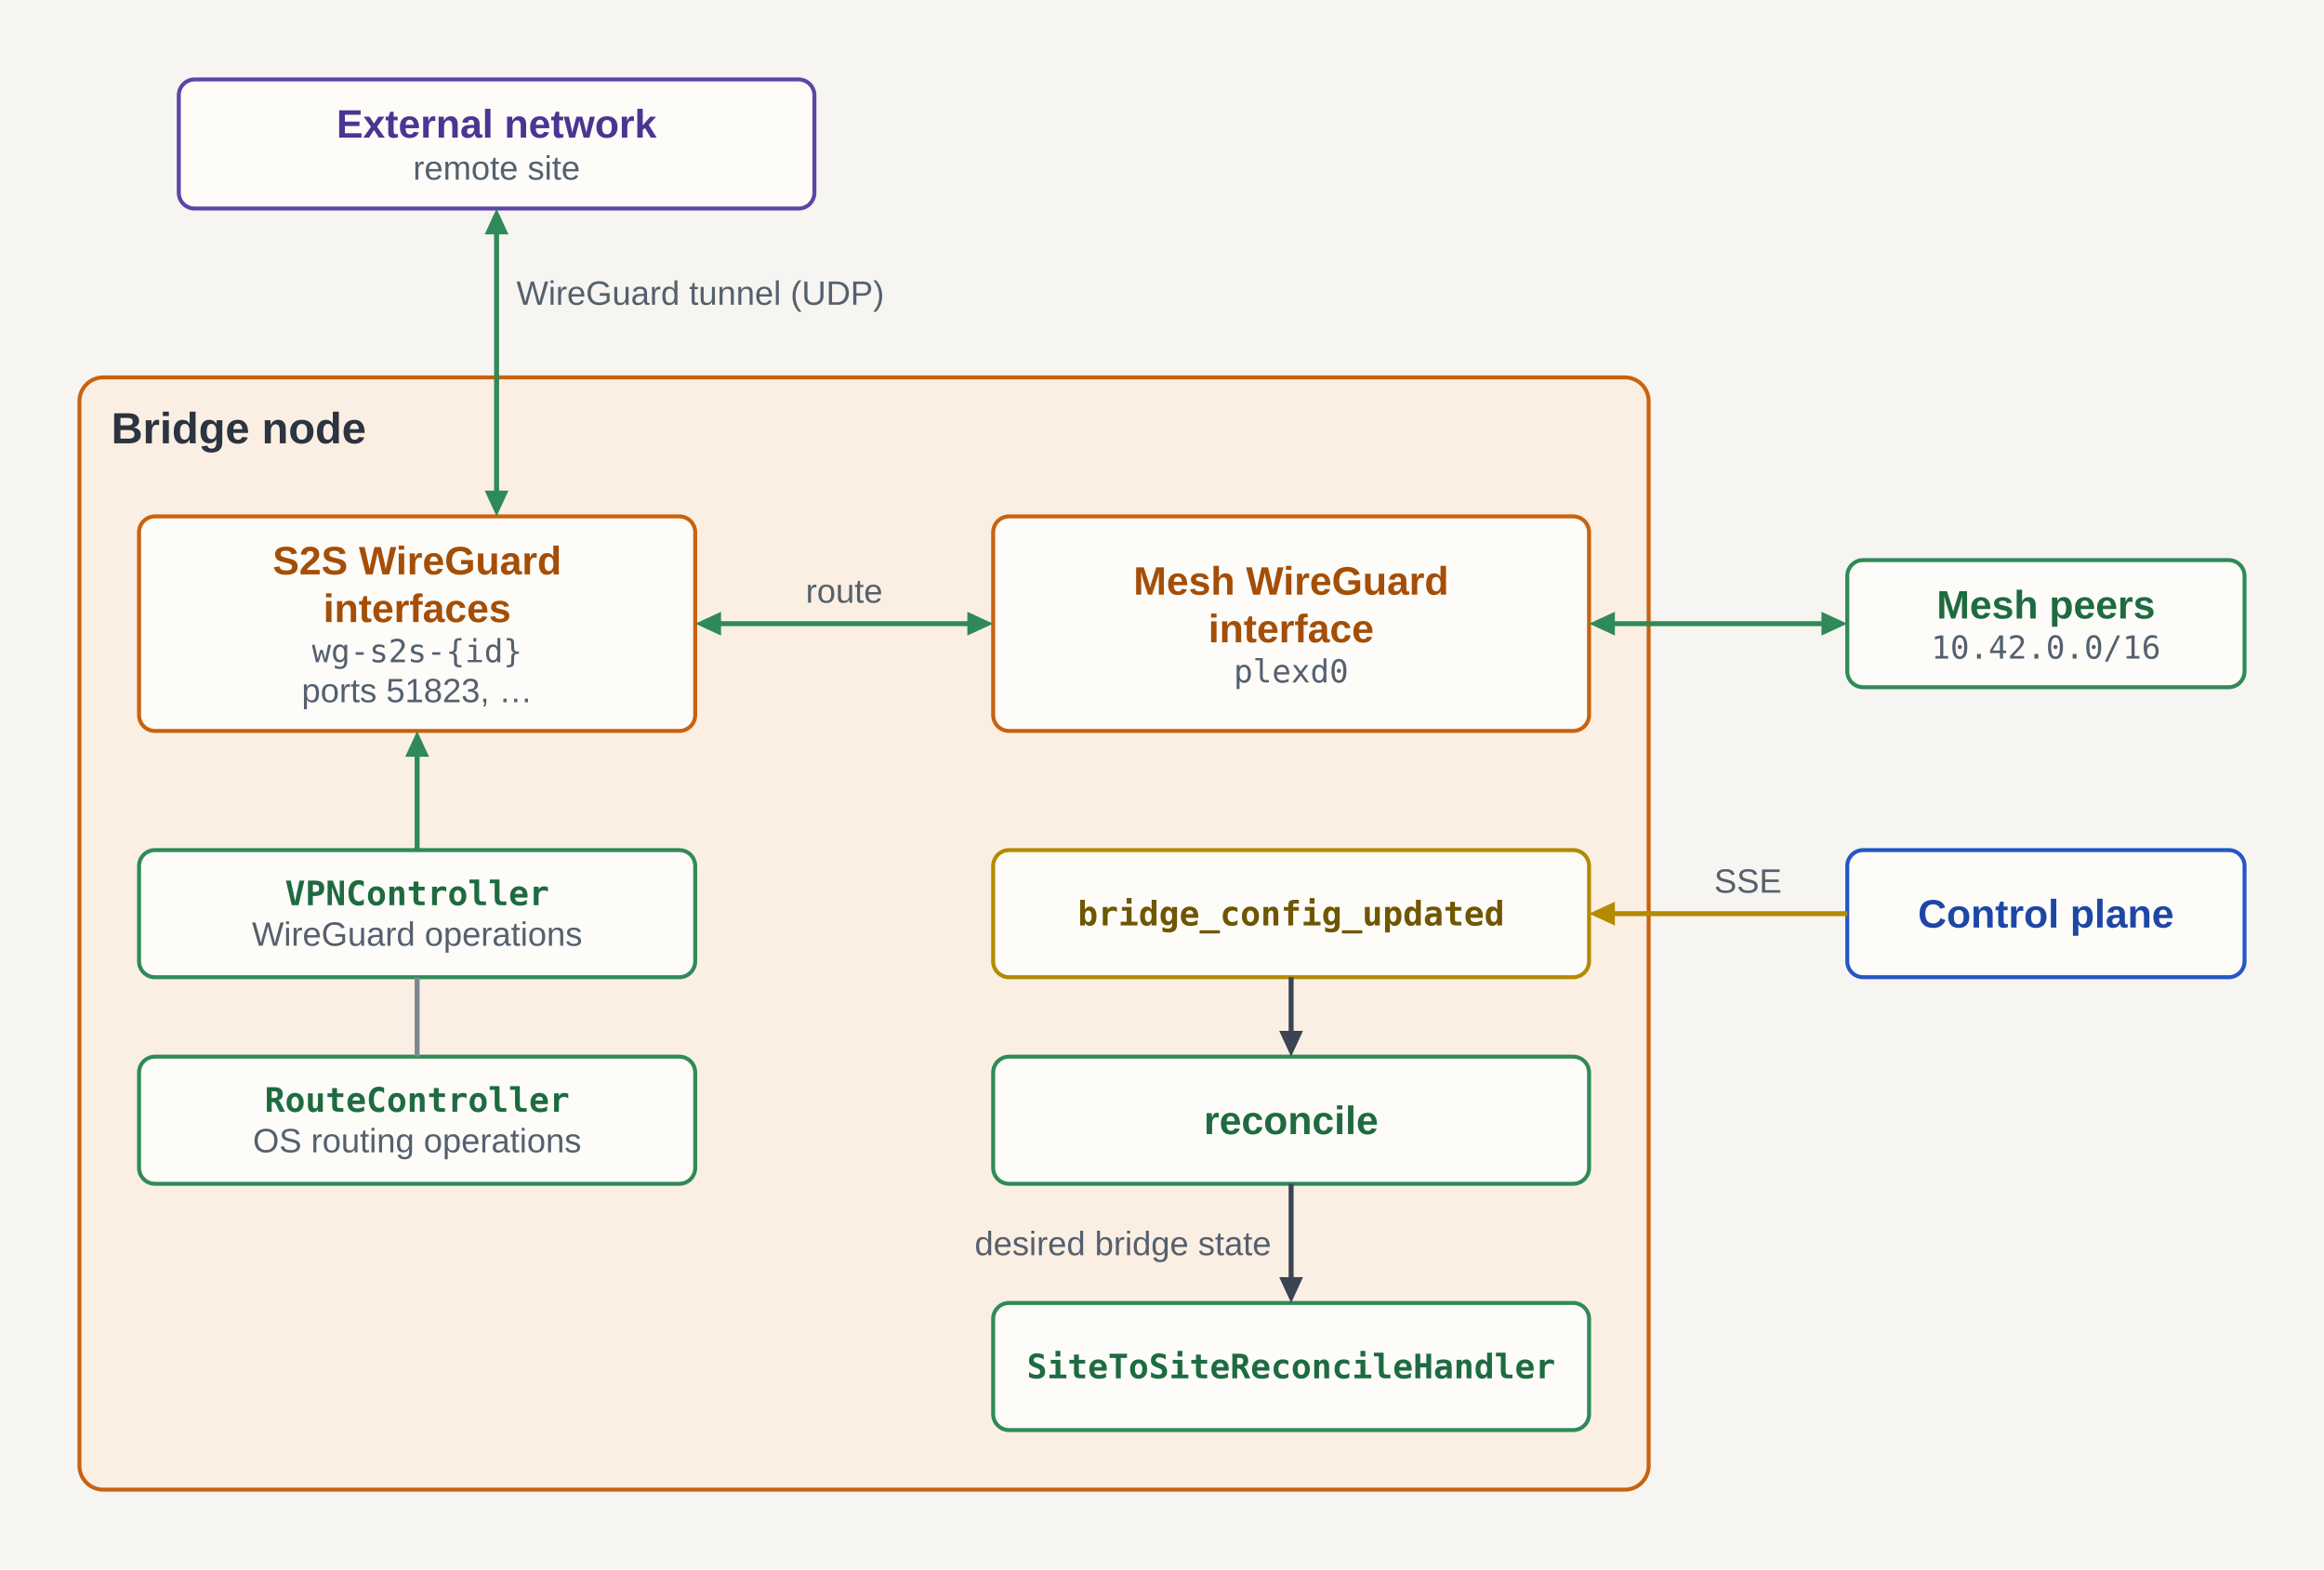
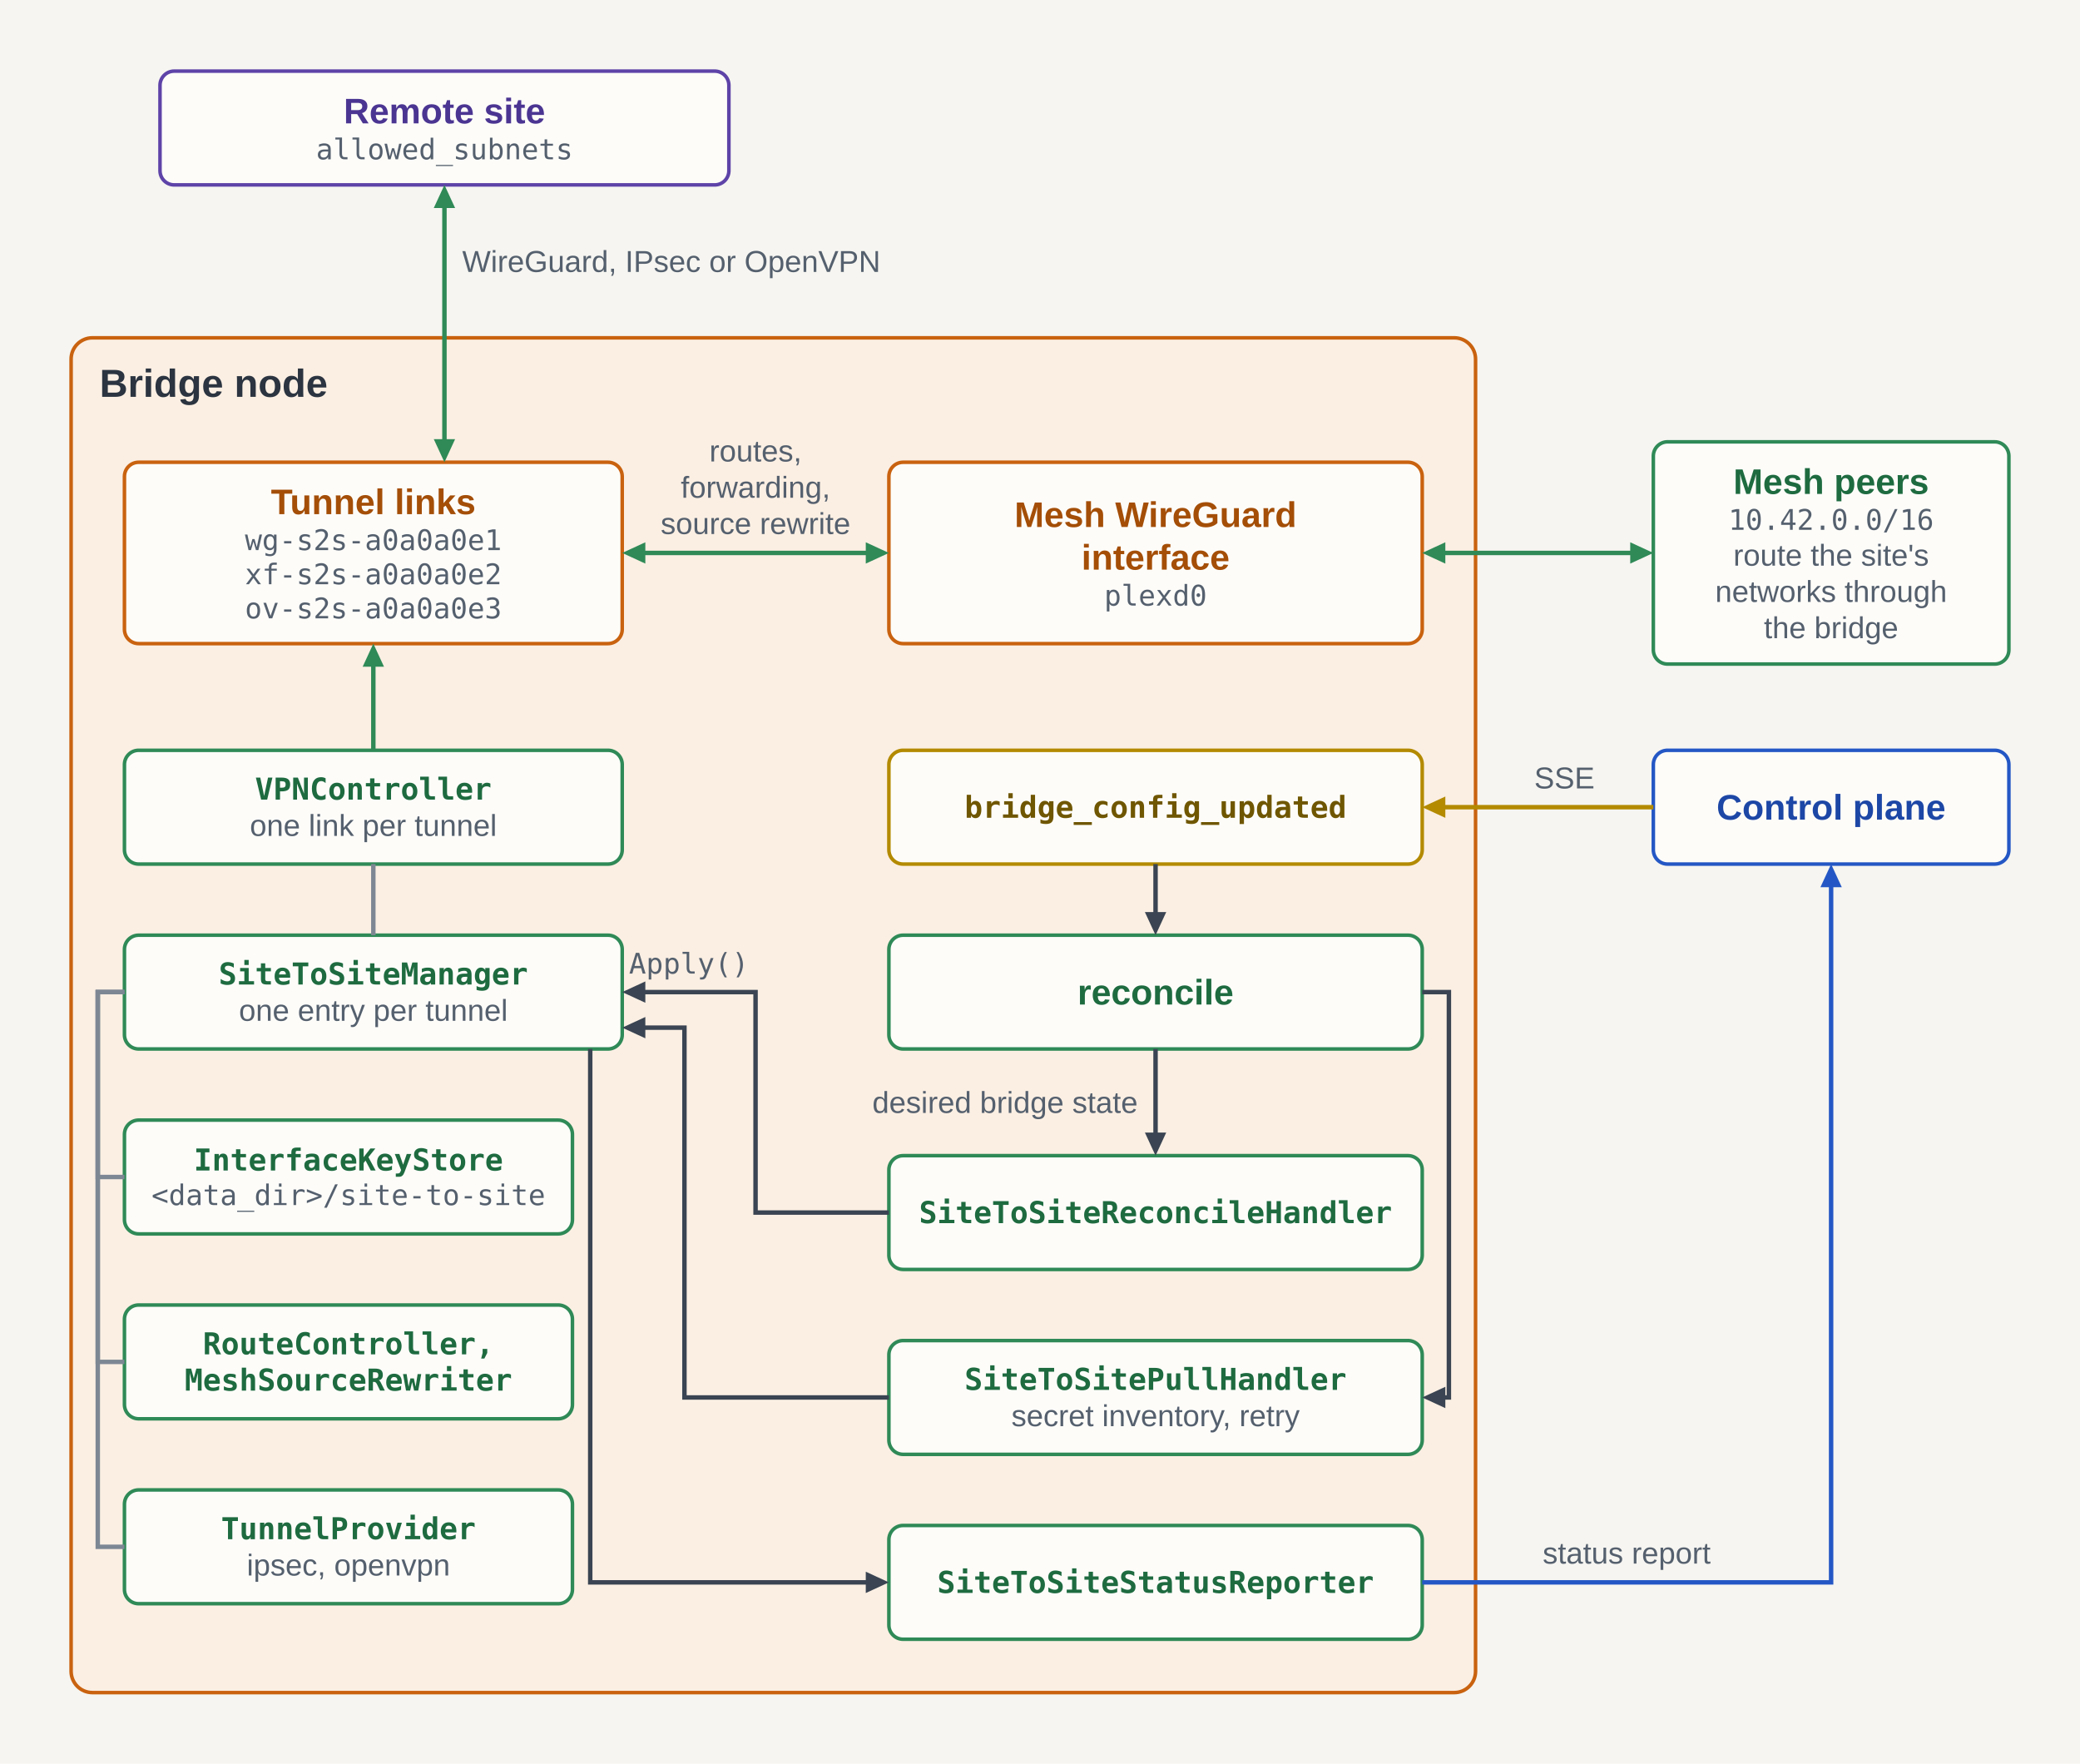
- <svg xmlns="http://www.w3.org/2000/svg" width="1170" height="790" viewBox="0 0 1170 790" font-family="'IBM Plex Sans', Arial, Helvetica, sans-serif" role="img" aria-label="Data flow of a site-to-site tunnel through a bridge node">
-   <rect width="1170" height="790" fill="#F6F5F1" />
-   <rect x="40" y="190" width="790" height="560" rx="12" fill="#FBEFE3" stroke="#C9620F" stroke-width="2" />
+ <svg xmlns="http://www.w3.org/2000/svg" width="1170" height="992" viewBox="0 0 1170 992" font-family="'IBM Plex Sans', Arial, Helvetica, sans-serif" role="img" aria-label="Data flow of site-to-site tunnels through a bridge node">
+   <rect width="1170" height="992" fill="#F6F5F1" />
+   <rect x="40" y="190" width="790" height="762" rx="12" fill="#FBEFE3" stroke="#C9620F" stroke-width="2" />
  <text x="56" y="223.2" font-size="22" font-weight="700" fill="#2B3440">Bridge node</text>
-   <rect x="90" y="40" width="320" height="65" rx="8" fill="#FDFCF9" stroke="#5E43A8" stroke-width="2" />
-   <text x="250" y="69.3" font-size="20" font-weight="700" fill="#4B3592" text-anchor="middle">External network</text>
-   <text x="250" y="90.45" font-size="17" fill="#55606E" text-anchor="middle">remote site</text>
-   <rect x="70" y="260" width="280" height="108" rx="8" fill="#FDFCF9" stroke="#C9620F" stroke-width="2" />
-   <text x="210" y="289.2" font-size="20" font-weight="700" fill="#A44E07" text-anchor="middle">S2S WireGuard</text>
-   <text x="210" y="313.2" font-size="20" font-weight="700" fill="#A44E07" text-anchor="middle">interfaces</text>
-   <text x="210" y="333.4" font-size="16" font-family="'IBM Plex Mono', Menlo, Consolas, 'DejaVu Sans Mono', monospace" fill="#55606E" text-anchor="middle">wg-s2s-{id}</text>
-   <text x="210" y="353.55" font-size="17" fill="#55606E" text-anchor="middle">ports 51823, …</text>
-   <rect x="500" y="260" width="300" height="108" rx="8" fill="#FDFCF9" stroke="#C9620F" stroke-width="2" />
-   <text x="650" y="299.4" font-size="20" font-weight="700" fill="#A44E07" text-anchor="middle">Mesh WireGuard</text>
-   <text x="650" y="323.4" font-size="20" font-weight="700" fill="#A44E07" text-anchor="middle">interface</text>
-   <text x="650" y="343.6" font-size="16" font-family="'IBM Plex Mono', Menlo, Consolas, 'DejaVu Sans Mono', monospace" fill="#55606E" text-anchor="middle">plexd0</text>
-   <rect x="930" y="282" width="200" height="64" rx="8" fill="#FDFCF9" stroke="#2F8A57" stroke-width="2" />
-   <text x="1030" y="311.4" font-size="20" font-weight="700" fill="#1E6B40" text-anchor="middle">Mesh peers</text>
-   <text x="1030" y="331.6" font-size="16" font-family="'IBM Plex Mono', Menlo, Consolas, 'DejaVu Sans Mono', monospace" fill="#55606E" text-anchor="middle">10.42.0.0/16</text>
-   <polyline points="250,114 250,251" fill="none" stroke="#2F8A57" stroke-width="2.5" />
+   <rect x="90" y="40" width="320" height="64" rx="8" fill="#FDFCF9" stroke="#5E43A8" stroke-width="2" />
+   <text x="250" y="69.4" font-size="20" font-weight="700" fill="#4B3592" text-anchor="middle">Remote site</text>
+   <text x="250" y="89.6" font-size="16" font-family="'IBM Plex Mono', Menlo, Consolas, 'DejaVu Sans Mono', monospace" fill="#55606E" text-anchor="middle">allowed_subnets</text>
+   <rect x="70" y="260" width="280" height="102" rx="8" fill="#FDFCF9" stroke="#C9620F" stroke-width="2" />
+   <text x="210" y="289.2" font-size="20" font-weight="700" fill="#A44E07" text-anchor="middle">Tunnel links</text>
+   <text x="210" y="309.4" font-size="16" font-family="'IBM Plex Mono', Menlo, Consolas, 'DejaVu Sans Mono', monospace" fill="#55606E" text-anchor="middle">wg-s2s-a0a0a0e1</text>
+   <text x="210" y="328.6" font-size="16" font-family="'IBM Plex Mono', Menlo, Consolas, 'DejaVu Sans Mono', monospace" fill="#55606E" text-anchor="middle">xf-s2s-a0a0a0e2</text>
+   <text x="210" y="347.8" font-size="16" font-family="'IBM Plex Mono', Menlo, Consolas, 'DejaVu Sans Mono', monospace" fill="#55606E" text-anchor="middle">ov-s2s-a0a0a0e3</text>
+   <rect x="500" y="260" width="300" height="102" rx="8" fill="#FDFCF9" stroke="#C9620F" stroke-width="2" />
+   <text x="650" y="296.4" font-size="20" font-weight="700" fill="#A44E07" text-anchor="middle">Mesh WireGuard</text>
+   <text x="650" y="320.4" font-size="20" font-weight="700" fill="#A44E07" text-anchor="middle">interface</text>
+   <text x="650" y="340.6" font-size="16" font-family="'IBM Plex Mono', Menlo, Consolas, 'DejaVu Sans Mono', monospace" fill="#55606E" text-anchor="middle">plexd0</text>
+   <rect x="930" y="248.5" width="200" height="125" rx="8" fill="#FDFCF9" stroke="#2F8A57" stroke-width="2" />
+   <text x="1030" y="277.8" font-size="20" font-weight="700" fill="#1E6B40" text-anchor="middle">Mesh peers</text>
+   <text x="1030" y="298" font-size="16" font-family="'IBM Plex Mono', Menlo, Consolas, 'DejaVu Sans Mono', monospace" fill="#55606E" text-anchor="middle">10.42.0.0/16</text>
+   <text x="1030" y="318.15" font-size="17" fill="#55606E" text-anchor="middle">route the site's</text>
+   <text x="1030" y="338.55" font-size="17" fill="#55606E" text-anchor="middle">networks through</text>
+   <text x="1030" y="358.95" font-size="17" fill="#55606E" text-anchor="middle">the bridge</text>
+   <polyline points="250,113 250,251" fill="none" stroke="#2F8A57" stroke-width="2.5" />
  <polygon points="250,260 244,247 256,247" fill="#2F8A57" />
-   <polygon points="250,105 256,118 244,118" fill="#2F8A57" />
-   <text x="260" y="153.45" font-size="17" fill="#55606E">WireGuard tunnel (UDP)</text>
-   <polyline points="359,314 491,314" fill="none" stroke="#2F8A57" stroke-width="2.5" />
-   <polygon points="500,314 487,320 487,308" fill="#2F8A57" />
-   <polygon points="350,314 363,308 363,320" fill="#2F8A57" />
-   <text x="425" y="303.45" font-size="17" fill="#55606E" text-anchor="middle">route</text>
-   <polyline points="809,314 921,314" fill="none" stroke="#2F8A57" stroke-width="2.5" />
-   <polygon points="930,314 917,320 917,308" fill="#2F8A57" />
-   <polygon points="800,314 813,308 813,320" fill="#2F8A57" />
-   <rect x="70" y="428" width="280" height="64" rx="8" fill="#FDFCF9" stroke="#2F8A57" stroke-width="2" />
-   <text x="210" y="455.75" font-size="17" font-weight="700" font-family="'IBM Plex Mono', Menlo, Consolas, 'DejaVu Sans Mono', monospace" fill="#1E6B40" text-anchor="middle">VPNController</text>
-   <text x="210" y="476.15" font-size="17" fill="#55606E" text-anchor="middle">WireGuard operations</text>
-   <polyline points="210,428 210,377" fill="none" stroke="#2F8A57" stroke-width="2.5" />
-   <polygon points="210,368 216,381 204,381" fill="#2F8A57" />
-   <rect x="70" y="532" width="280" height="64" rx="8" fill="#FDFCF9" stroke="#2F8A57" stroke-width="2" />
-   <text x="210" y="559.75" font-size="17" font-weight="700" font-family="'IBM Plex Mono', Menlo, Consolas, 'DejaVu Sans Mono', monospace" fill="#1E6B40" text-anchor="middle">RouteController</text>
-   <text x="210" y="580.15" font-size="17" fill="#55606E" text-anchor="middle">OS routing operations</text>
-   <polyline points="210,492 210,532" fill="none" stroke="#7D8794" stroke-width="2.5" />
-   <rect x="500" y="428" width="300" height="64" rx="8" fill="#FDFCF9" stroke="#B38A00" stroke-width="2" />
-   <text x="650" y="465.95" font-size="17" font-weight="700" font-family="'IBM Plex Mono', Menlo, Consolas, 'DejaVu Sans Mono', monospace" fill="#6F5600" text-anchor="middle">bridge_config_updated</text>
-   <rect x="500" y="532" width="300" height="64" rx="8" fill="#FDFCF9" stroke="#2F8A57" stroke-width="2" />
-   <text x="650" y="571" font-size="20" font-weight="700" fill="#1E6B40" text-anchor="middle">reconcile</text>
-   <rect x="500" y="656" width="300" height="64" rx="8" fill="#FDFCF9" stroke="#2F8A57" stroke-width="2" />
-   <text x="650" y="693.95" font-size="17" font-weight="700" font-family="'IBM Plex Mono', Menlo, Consolas, 'DejaVu Sans Mono', monospace" fill="#1E6B40" text-anchor="middle">SiteToSiteReconcileHandler</text>
-   <polyline points="650,492 650,523" fill="none" stroke="#3A4452" stroke-width="2.5" />
-   <polygon points="650,532 644,519 656,519" fill="#3A4452" />
-   <polyline points="650,596 650,647" fill="none" stroke="#3A4452" stroke-width="2.5" />
-   <polygon points="650,656 644,643 656,643" fill="#3A4452" />
-   <text x="640" y="631.95" font-size="17" fill="#55606E" text-anchor="end">desired bridge state</text>
-   <rect x="930" y="428" width="200" height="64" rx="8" fill="#FDFCF9" stroke="#2457C5" stroke-width="2" />
-   <text x="1030" y="467" font-size="20" font-weight="700" fill="#1D47A6" text-anchor="middle">Control plane</text>
-   <polyline points="930,460 809,460" fill="none" stroke="#B38A00" stroke-width="2.5" />
-   <polygon points="800,460 813,454 813,466" fill="#B38A00" />
-   <text x="880" y="449.45" font-size="17" fill="#55606E" text-anchor="middle">SSE</text>
+   <polygon points="250,104 256,117 244,117" fill="#2F8A57" />
+   <text x="260" y="152.95" font-size="17" fill="#55606E">WireGuard, IPsec or OpenVPN</text>
+   <polyline points="359,311 491,311" fill="none" stroke="#2F8A57" stroke-width="2.5" />
+   <polygon points="500,311 487,317 487,305" fill="#2F8A57" />
+   <polygon points="350,311 363,305 363,317" fill="#2F8A57" />
+   <text x="425" y="259.55" font-size="17" fill="#55606E" text-anchor="middle">routes,</text>
+   <text x="425" y="279.95" font-size="17" fill="#55606E" text-anchor="middle">forwarding,</text>
+   <text x="425" y="300.35" font-size="17" fill="#55606E" text-anchor="middle">source rewrite</text>
+   <polyline points="809,311 921,311" fill="none" stroke="#2F8A57" stroke-width="2.5" />
+   <polygon points="930,311 917,317 917,305" fill="#2F8A57" />
+   <polygon points="800,311 813,305 813,317" fill="#2F8A57" />
+   <rect x="70" y="422" width="280" height="64" rx="8" fill="#FDFCF9" stroke="#2F8A57" stroke-width="2" />
+   <text x="210" y="449.75" font-size="17" font-weight="700" font-family="'IBM Plex Mono', Menlo, Consolas, 'DejaVu Sans Mono', monospace" fill="#1E6B40" text-anchor="middle">VPNController</text>
+   <text x="210" y="470.15" font-size="17" fill="#55606E" text-anchor="middle">one link per tunnel</text>
+   <polyline points="210,422 210,371" fill="none" stroke="#2F8A57" stroke-width="2.5" />
+   <polygon points="210,362 216,375 204,375" fill="#2F8A57" />
+   <rect x="70" y="526" width="280" height="64" rx="8" fill="#FDFCF9" stroke="#2F8A57" stroke-width="2" />
+   <text x="210" y="553.75" font-size="17" font-weight="700" font-family="'IBM Plex Mono', Menlo, Consolas, 'DejaVu Sans Mono', monospace" fill="#1E6B40" text-anchor="middle">SiteToSiteManager</text>
+   <text x="210" y="574.15" font-size="17" fill="#55606E" text-anchor="middle">one entry per tunnel</text>
+   <polyline points="210,486 210,526" fill="none" stroke="#7D8794" stroke-width="2.5" />
+   <rect x="500" y="422" width="300" height="64" rx="8" fill="#FDFCF9" stroke="#B38A00" stroke-width="2" />
+   <text x="650" y="459.95" font-size="17" font-weight="700" font-family="'IBM Plex Mono', Menlo, Consolas, 'DejaVu Sans Mono', monospace" fill="#6F5600" text-anchor="middle">bridge_config_updated</text>
+   <rect x="500" y="526" width="300" height="64" rx="8" fill="#FDFCF9" stroke="#2F8A57" stroke-width="2" />
+   <text x="650" y="565" font-size="20" font-weight="700" fill="#1E6B40" text-anchor="middle">reconcile</text>
+   <rect x="500" y="650" width="300" height="64" rx="8" fill="#FDFCF9" stroke="#2F8A57" stroke-width="2" />
+   <text x="650" y="687.95" font-size="17" font-weight="700" font-family="'IBM Plex Mono', Menlo, Consolas, 'DejaVu Sans Mono', monospace" fill="#1E6B40" text-anchor="middle">SiteToSiteReconcileHandler</text>
+   <polyline points="650,486 650,517" fill="none" stroke="#3A4452" stroke-width="2.5" />
+   <polygon points="650,526 644,513 656,513" fill="#3A4452" />
+   <polyline points="650,590 650,641" fill="none" stroke="#3A4452" stroke-width="2.5" />
+   <polygon points="650,650 644,637 656,637" fill="#3A4452" />
+   <text x="640" y="625.95" font-size="17" fill="#55606E" text-anchor="end">desired bridge state</text>
+   <rect x="930" y="422" width="200" height="64" rx="8" fill="#FDFCF9" stroke="#2457C5" stroke-width="2" />
+   <text x="1030" y="461" font-size="20" font-weight="700" fill="#1D47A6" text-anchor="middle">Control plane</text>
+   <polyline points="930,454 809,454" fill="none" stroke="#B38A00" stroke-width="2.5" />
+   <polygon points="800,454 813,448 813,460" fill="#B38A00" />
+   <text x="880" y="443.45" font-size="17" fill="#55606E" text-anchor="middle">SSE</text>
+   <rect x="70" y="630" width="252" height="64" rx="8" fill="#FDFCF9" stroke="#2F8A57" stroke-width="2" />
+   <text x="196" y="658.35" font-size="17" font-weight="700" font-family="'IBM Plex Mono', Menlo, Consolas, 'DejaVu Sans Mono', monospace" fill="#1E6B40" text-anchor="middle">InterfaceKeyStore</text>
+   <text x="196" y="677.8" font-size="16" font-family="'IBM Plex Mono', Menlo, Consolas, 'DejaVu Sans Mono', monospace" fill="#55606E" text-anchor="middle">&lt;data_dir&gt;/site-to-site</text>
+   <polyline points="70,558 55,558 55,662 70,662" fill="none" stroke="#7D8794" stroke-width="2.5" />
+   <rect x="70" y="734" width="252" height="64" rx="8" fill="#FDFCF9" stroke="#2F8A57" stroke-width="2" />
+   <text x="196" y="761.75" font-size="17" font-weight="700" font-family="'IBM Plex Mono', Menlo, Consolas, 'DejaVu Sans Mono', monospace" fill="#1E6B40" text-anchor="middle">RouteController,</text>
+   <text x="196" y="782.15" font-size="17" font-weight="700" font-family="'IBM Plex Mono', Menlo, Consolas, 'DejaVu Sans Mono', monospace" fill="#1E6B40" text-anchor="middle">MeshSourceRewriter</text>
+   <polyline points="70,558 55,558 55,766 70,766" fill="none" stroke="#7D8794" stroke-width="2.5" />
+   <rect x="70" y="838" width="252" height="64" rx="8" fill="#FDFCF9" stroke="#2F8A57" stroke-width="2" />
+   <text x="196" y="865.75" font-size="17" font-weight="700" font-family="'IBM Plex Mono', Menlo, Consolas, 'DejaVu Sans Mono', monospace" fill="#1E6B40" text-anchor="middle">TunnelProvider</text>
+   <text x="196" y="886.15" font-size="17" fill="#55606E" text-anchor="middle">ipsec, openvpn</text>
+   <polyline points="70,558 55,558 55,870 70,870" fill="none" stroke="#7D8794" stroke-width="2.5" />
+   <polyline points="500,682 425,682 425,558 359,558" fill="none" stroke="#3A4452" stroke-width="2.5" />
+   <polygon points="350,558 363,552 363,564" fill="#3A4452" />
+   <text x="387.5" y="547.6" font-size="16" font-family="'IBM Plex Mono', Menlo, Consolas, 'DejaVu Sans Mono', monospace" fill="#55606E" text-anchor="middle">Apply()</text>
+   <rect x="500" y="754" width="300" height="64" rx="8" fill="#FDFCF9" stroke="#2F8A57" stroke-width="2" />
+   <text x="650" y="781.75" font-size="17" font-weight="700" font-family="'IBM Plex Mono', Menlo, Consolas, 'DejaVu Sans Mono', monospace" fill="#1E6B40" text-anchor="middle">SiteToSitePullHandler</text>
+   <text x="650" y="802.15" font-size="17" fill="#55606E" text-anchor="middle">secret inventory, retry</text>
+   <polyline points="800,558 815,558 815,786 809,786" fill="none" stroke="#3A4452" stroke-width="2.5" />
+   <polygon points="800,786 813,780 813,792" fill="#3A4452" />
+   <polyline points="500,786 385,786 385,578 359,578" fill="none" stroke="#3A4452" stroke-width="2.5" />
+   <polygon points="350,578 363,572 363,584" fill="#3A4452" />
+   <rect x="500" y="858" width="300" height="64" rx="8" fill="#FDFCF9" stroke="#2F8A57" stroke-width="2" />
+   <text x="650" y="895.95" font-size="17" font-weight="700" font-family="'IBM Plex Mono', Menlo, Consolas, 'DejaVu Sans Mono', monospace" fill="#1E6B40" text-anchor="middle">SiteToSiteStatusReporter</text>
+   <polyline points="332,590 332,890 491,890" fill="none" stroke="#3A4452" stroke-width="2.5" />
+   <polygon points="500,890 487,896 487,884" fill="#3A4452" />
+   <polyline points="800,890 1030,890 1030,495" fill="none" stroke="#2457C5" stroke-width="2.5" />
+   <polygon points="1030,486 1036,499 1024,499" fill="#2457C5" />
+   <text x="915" y="879.45" font-size="17" fill="#55606E" text-anchor="middle">status report</text>
</svg>
